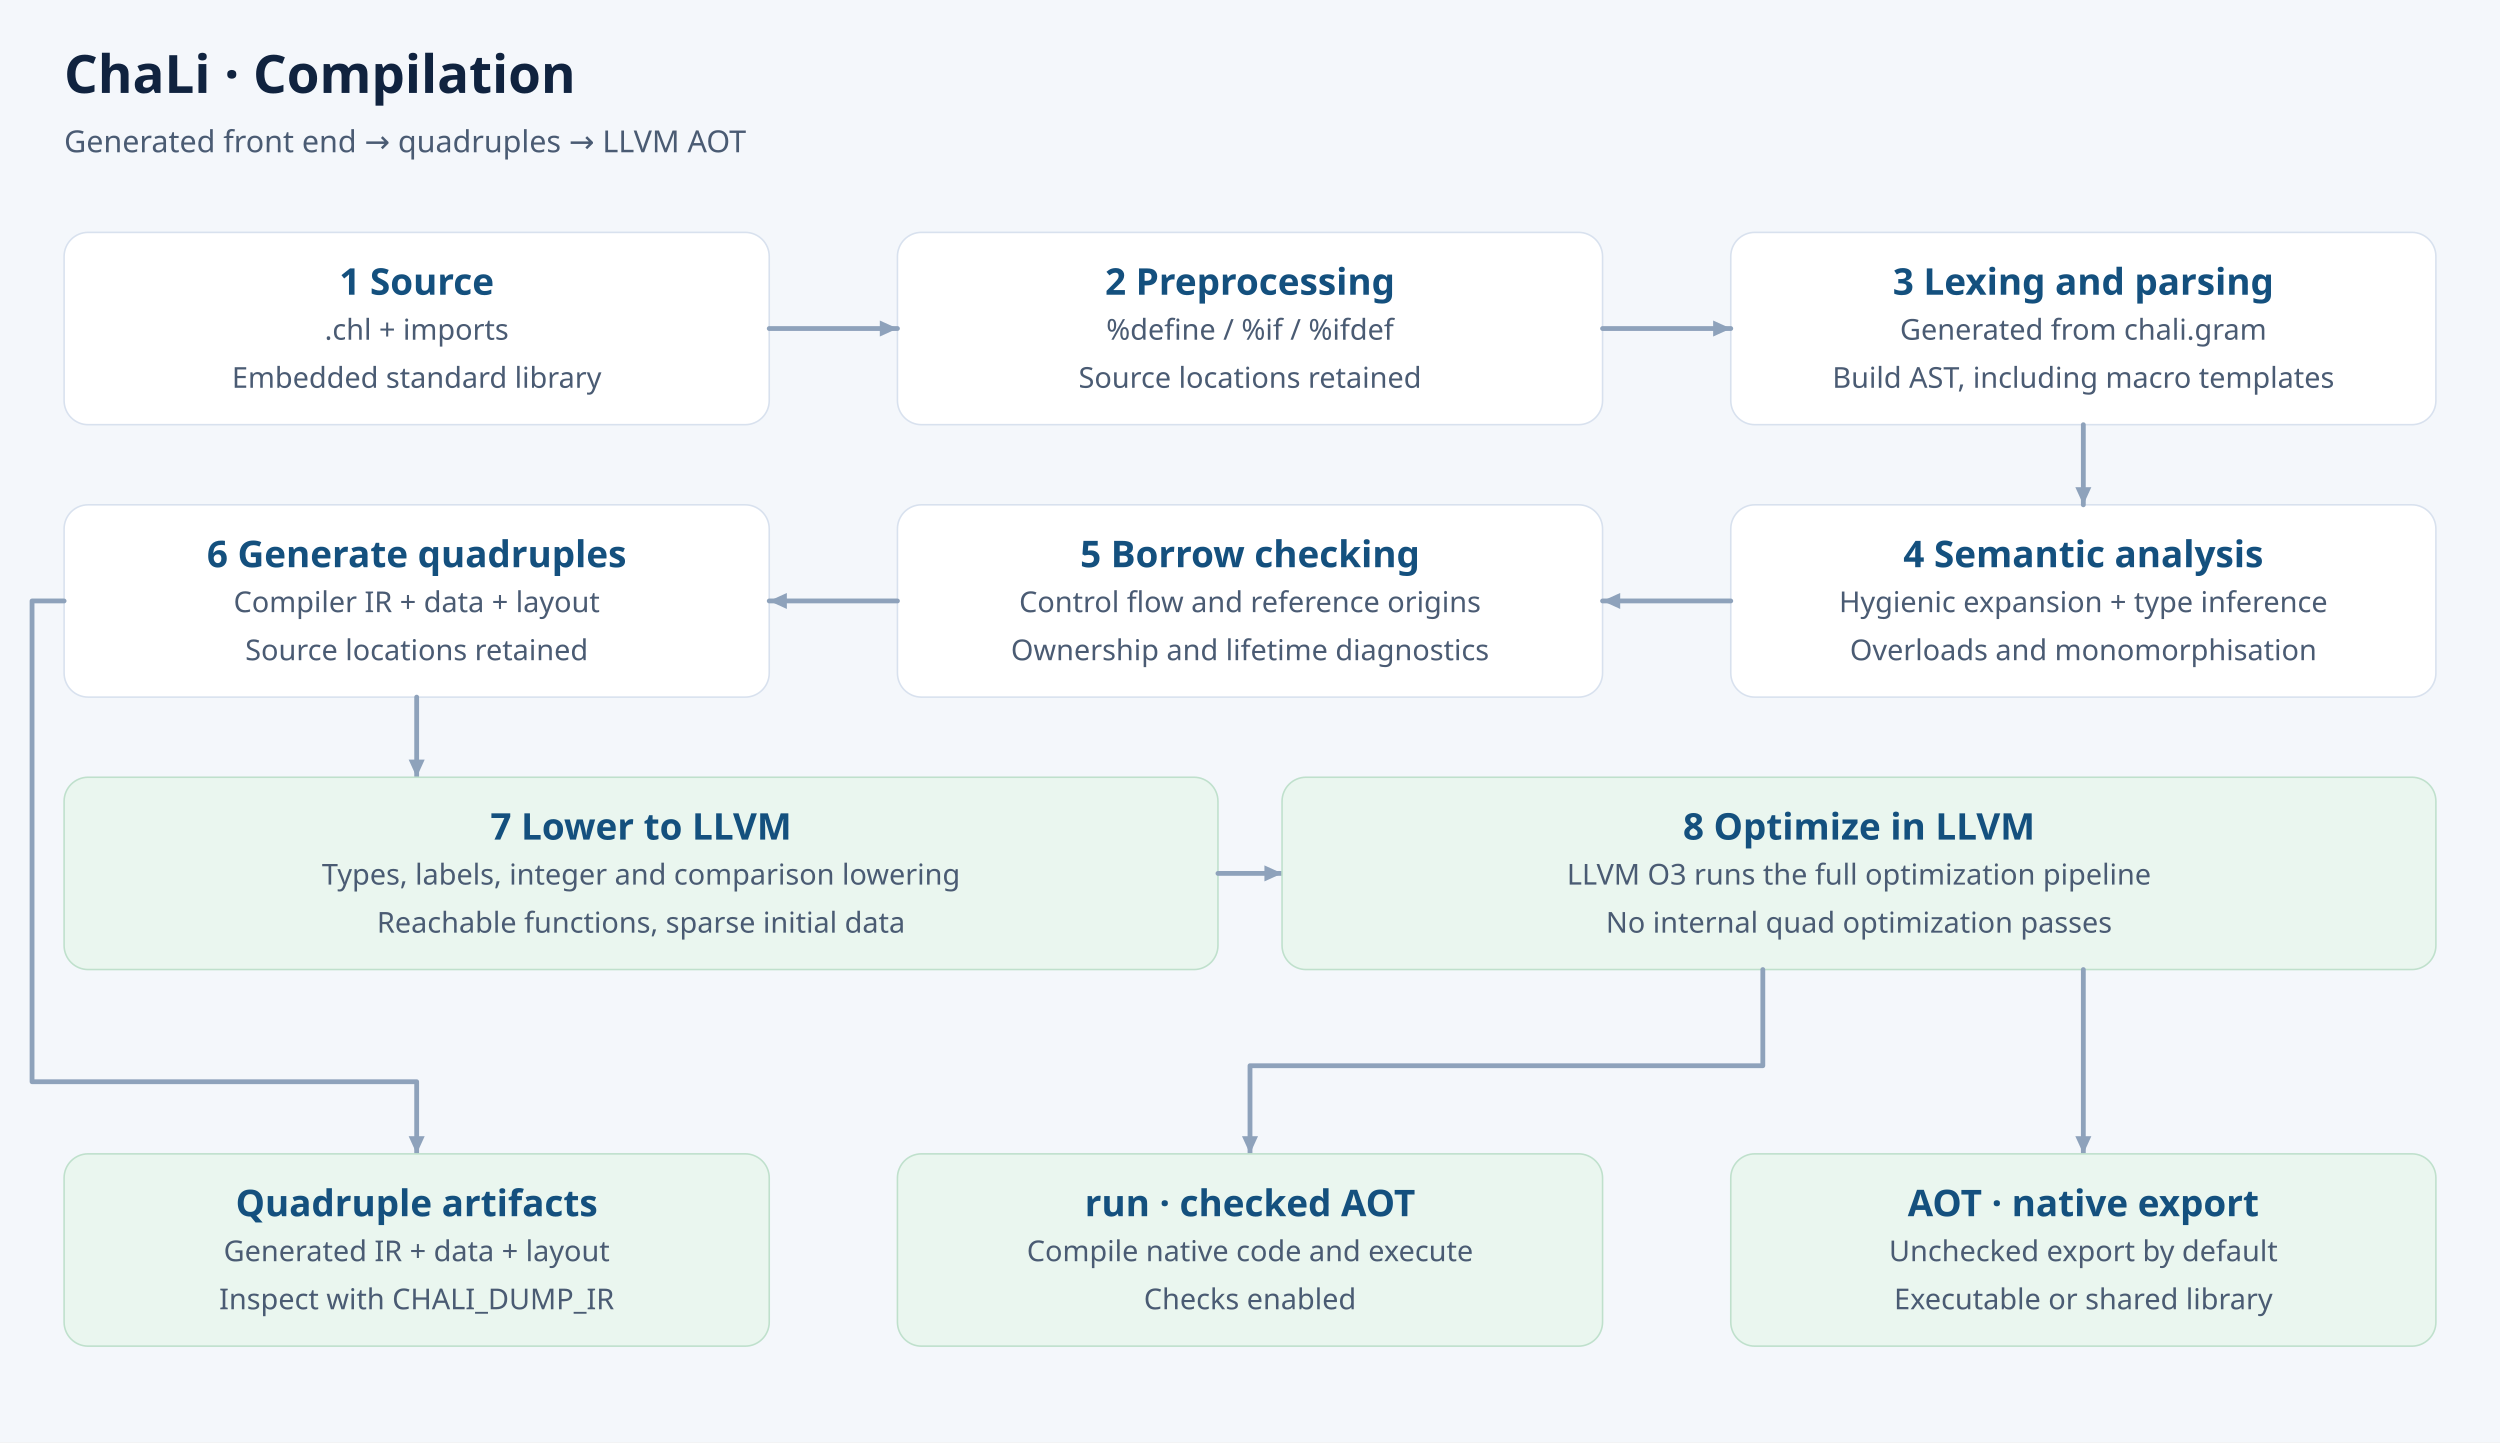
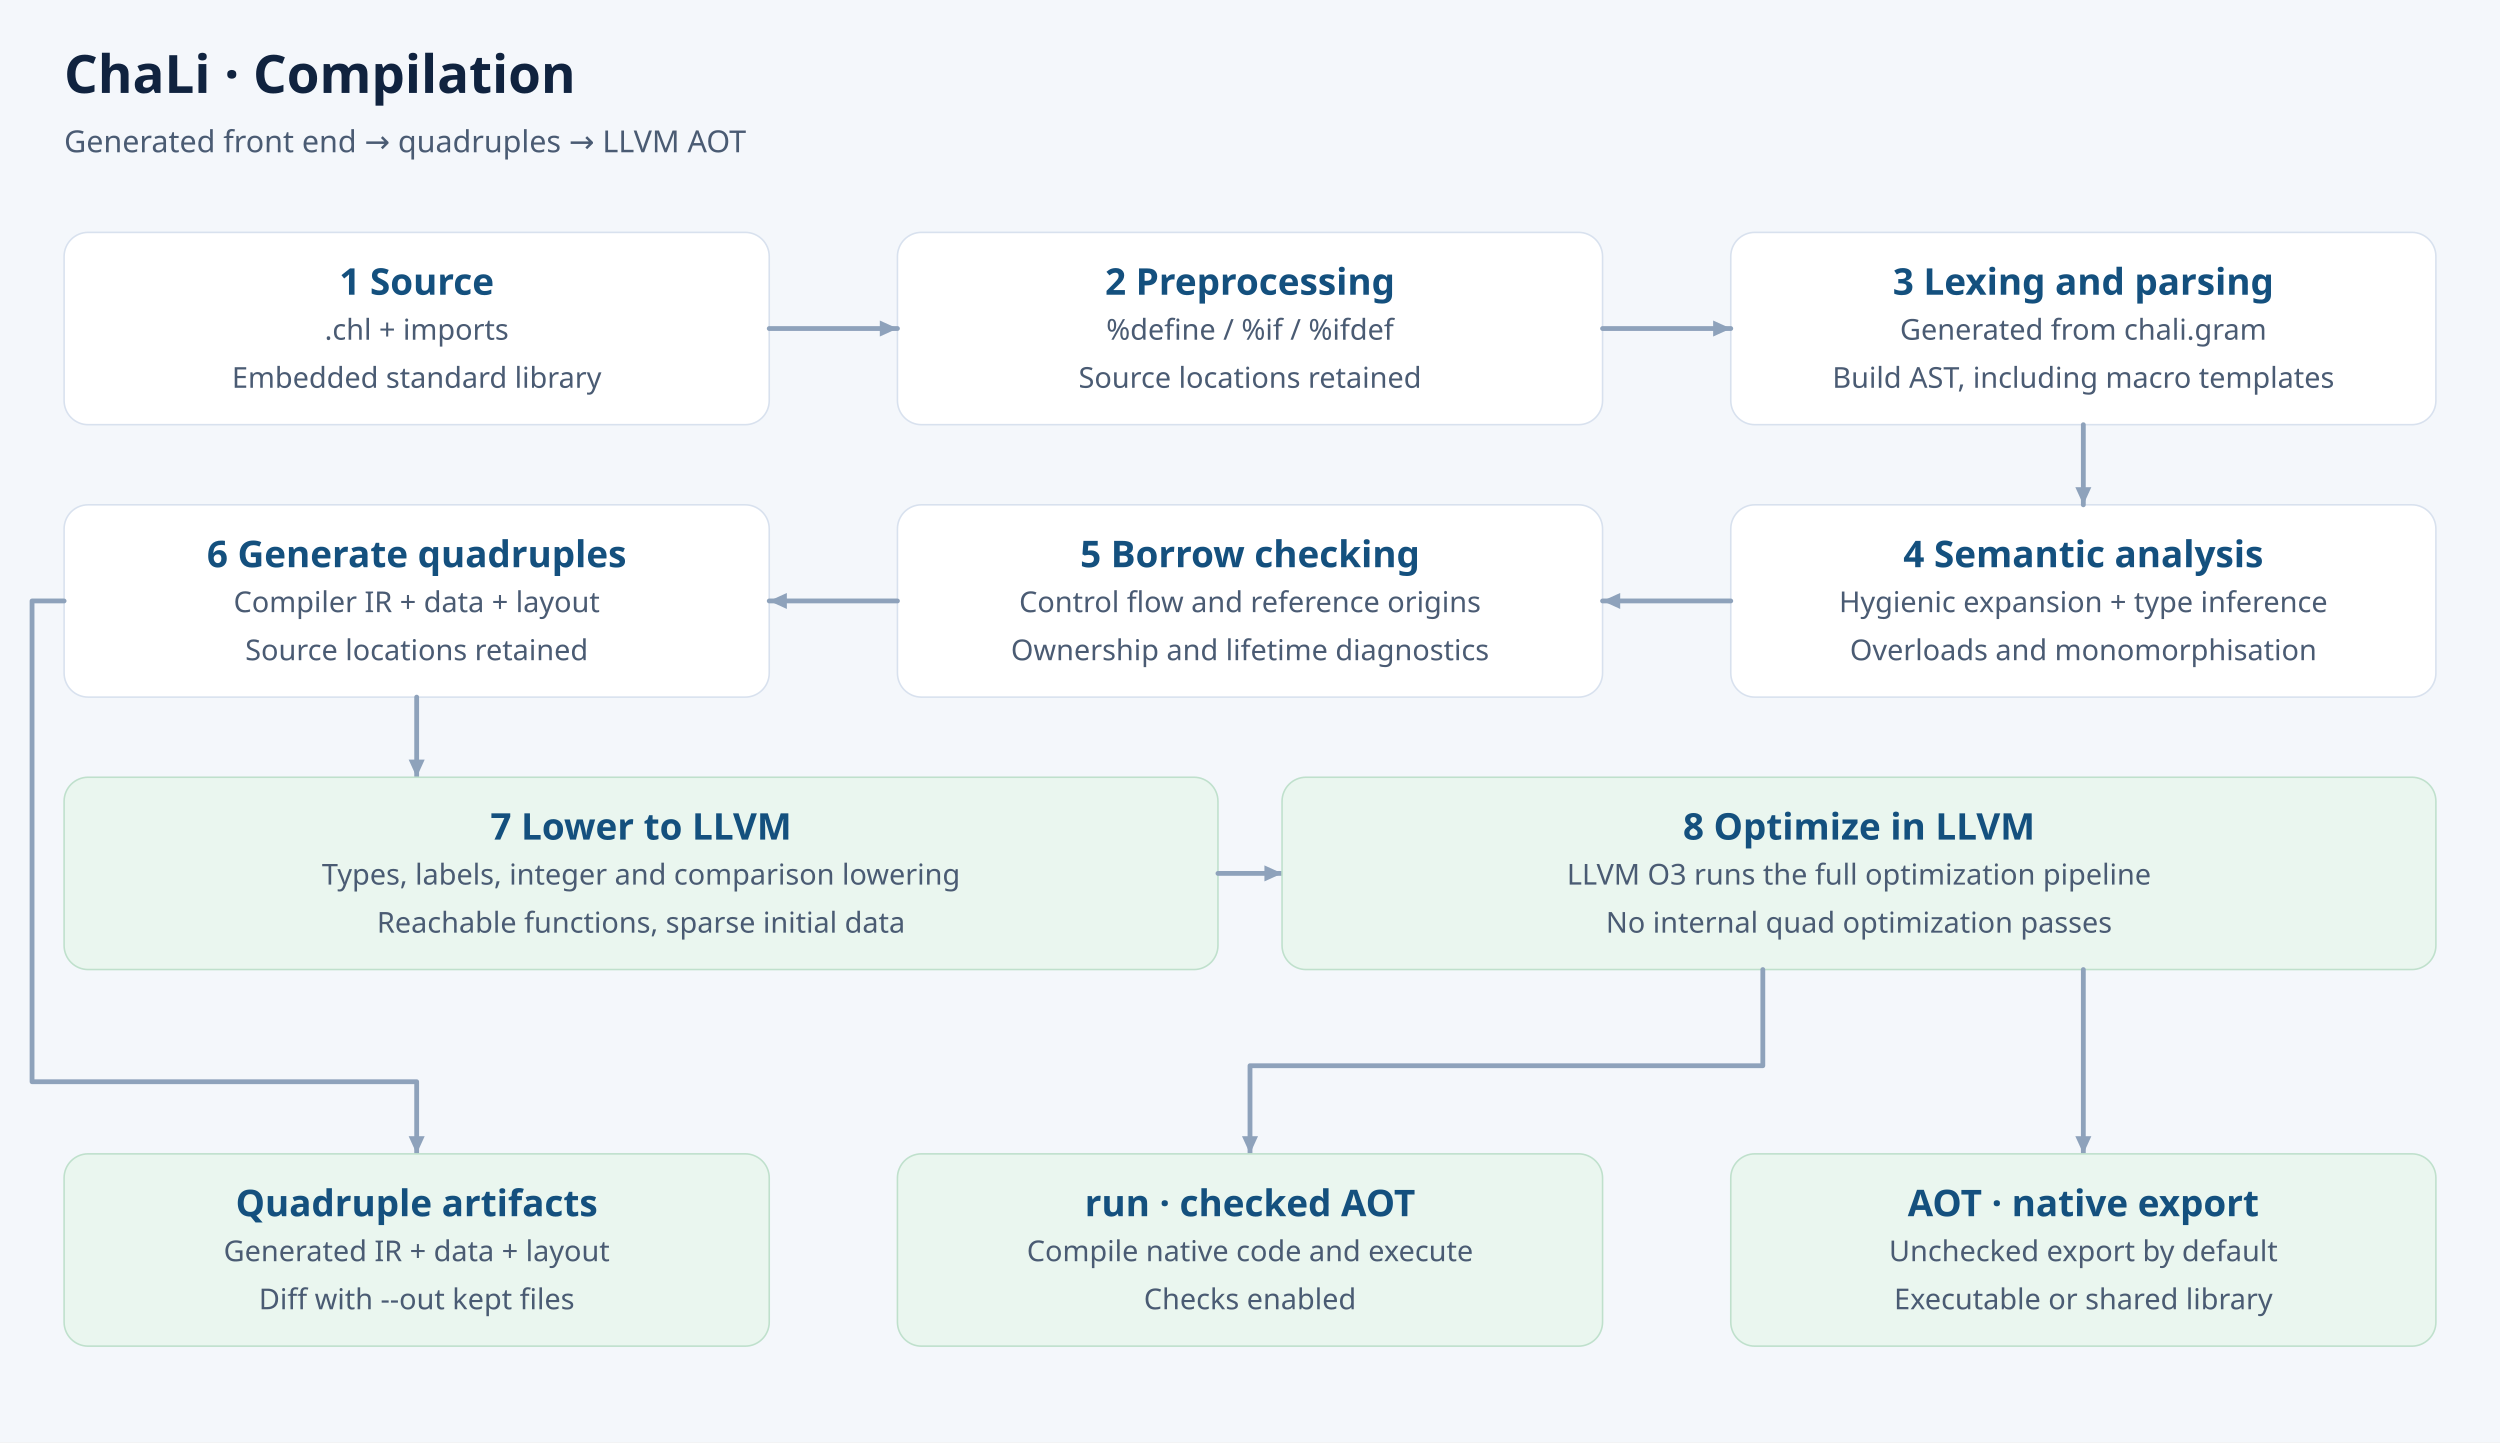
<svg xmlns="http://www.w3.org/2000/svg" width="1560" height="900" viewBox="0 0 1560 900">
  <rect width="1560" height="900" fill="#f4f7fb" />
  <text x="40" y="58" font-family="Microsoft YaHei, Segoe UI, Noto Sans SC, sans-serif" font-size="33" font-weight="700" fill="#10233f">ChaLi · Compilation</text>
  <text x="40" y="95" font-family="Microsoft YaHei, Segoe UI, Noto Sans SC, sans-serif" font-size="19" fill="#4a5b73">Generated front end → quadruples → LLVM AOT</text>
  <rect x="40" y="145" width="440" height="120" rx="15" fill="#ffffff" stroke="#d8e1ee" stroke-width="1" />
  <text x="260" y="175" font-family="Microsoft YaHei, Segoe UI, Noto Sans SC, sans-serif" font-size="23" font-weight="700" fill="#14507e" text-anchor="middle" dominant-baseline="central">1  Source</text>
  <text x="260" y="205" font-family="Microsoft YaHei, Segoe UI, Noto Sans SC, sans-serif" font-size="18" fill="#4a5b73" text-anchor="middle" dominant-baseline="central">.chl + imports</text>
  <text x="260" y="235" font-family="Microsoft YaHei, Segoe UI, Noto Sans SC, sans-serif" font-size="18" fill="#4a5b73" text-anchor="middle" dominant-baseline="central">Embedded standard library</text>
  <rect x="560" y="145" width="440" height="120" rx="15" fill="#ffffff" stroke="#d8e1ee" stroke-width="1" />
  <text x="780" y="175" font-family="Microsoft YaHei, Segoe UI, Noto Sans SC, sans-serif" font-size="23" font-weight="700" fill="#14507e" text-anchor="middle" dominant-baseline="central">2  Preprocessing</text>
  <text x="780" y="205" font-family="Microsoft YaHei, Segoe UI, Noto Sans SC, sans-serif" font-size="18" fill="#4a5b73" text-anchor="middle" dominant-baseline="central">%define / %if / %ifdef</text>
  <text x="780" y="235" font-family="Microsoft YaHei, Segoe UI, Noto Sans SC, sans-serif" font-size="18" fill="#4a5b73" text-anchor="middle" dominant-baseline="central">Source locations retained</text>
  <rect x="1080" y="145" width="440" height="120" rx="15" fill="#ffffff" stroke="#d8e1ee" stroke-width="1" />
  <text x="1300" y="175" font-family="Microsoft YaHei, Segoe UI, Noto Sans SC, sans-serif" font-size="23" font-weight="700" fill="#14507e" text-anchor="middle" dominant-baseline="central">3  Lexing and parsing</text>
  <text x="1300" y="205" font-family="Microsoft YaHei, Segoe UI, Noto Sans SC, sans-serif" font-size="18" fill="#4a5b73" text-anchor="middle" dominant-baseline="central">Generated from chali.gram</text>
  <text x="1300" y="235" font-family="Microsoft YaHei, Segoe UI, Noto Sans SC, sans-serif" font-size="18" fill="#4a5b73" text-anchor="middle" dominant-baseline="central">Build AST, including macro templates</text>
  <rect x="1080" y="315" width="440" height="120" rx="15" fill="#ffffff" stroke="#d8e1ee" stroke-width="1" />
  <text x="1300" y="345" font-family="Microsoft YaHei, Segoe UI, Noto Sans SC, sans-serif" font-size="23" font-weight="700" fill="#14507e" text-anchor="middle" dominant-baseline="central">4  Semantic analysis</text>
  <text x="1300" y="375" font-family="Microsoft YaHei, Segoe UI, Noto Sans SC, sans-serif" font-size="18" fill="#4a5b73" text-anchor="middle" dominant-baseline="central">Hygienic expansion + type inference</text>
  <text x="1300" y="405" font-family="Microsoft YaHei, Segoe UI, Noto Sans SC, sans-serif" font-size="18" fill="#4a5b73" text-anchor="middle" dominant-baseline="central">Overloads and monomorphisation</text>
  <rect x="560" y="315" width="440" height="120" rx="15" fill="#ffffff" stroke="#d8e1ee" stroke-width="1" />
  <text x="780" y="345" font-family="Microsoft YaHei, Segoe UI, Noto Sans SC, sans-serif" font-size="23" font-weight="700" fill="#14507e" text-anchor="middle" dominant-baseline="central">5  Borrow checking</text>
  <text x="780" y="375" font-family="Microsoft YaHei, Segoe UI, Noto Sans SC, sans-serif" font-size="18" fill="#4a5b73" text-anchor="middle" dominant-baseline="central">Control flow and reference origins</text>
  <text x="780" y="405" font-family="Microsoft YaHei, Segoe UI, Noto Sans SC, sans-serif" font-size="18" fill="#4a5b73" text-anchor="middle" dominant-baseline="central">Ownership and lifetime diagnostics</text>
  <rect x="40" y="315" width="440" height="120" rx="15" fill="#ffffff" stroke="#d8e1ee" stroke-width="1" />
  <text x="260" y="345" font-family="Microsoft YaHei, Segoe UI, Noto Sans SC, sans-serif" font-size="23" font-weight="700" fill="#14507e" text-anchor="middle" dominant-baseline="central">6  Generate quadruples</text>
  <text x="260" y="375" font-family="Microsoft YaHei, Segoe UI, Noto Sans SC, sans-serif" font-size="18" fill="#4a5b73" text-anchor="middle" dominant-baseline="central">Compiler IR + data + layout</text>
  <text x="260" y="405" font-family="Microsoft YaHei, Segoe UI, Noto Sans SC, sans-serif" font-size="18" fill="#4a5b73" text-anchor="middle" dominant-baseline="central">Source locations retained</text>
  <polyline points="480,205 560,205" fill="none" stroke="#8ea2bb" stroke-width="3" stroke-linecap="round" stroke-linejoin="round" />
  <polygon points="560,205 549,210 549,200" fill="#8ea2bb" />
  <polyline points="1000,205 1080,205" fill="none" stroke="#8ea2bb" stroke-width="3" stroke-linecap="round" stroke-linejoin="round" />
  <polygon points="1080,205 1069,210 1069,200" fill="#8ea2bb" />
  <polyline points="1300,265 1300,315" fill="none" stroke="#8ea2bb" stroke-width="3" stroke-linecap="round" stroke-linejoin="round" />
  <polygon points="1300,315 1295,304 1305,304" fill="#8ea2bb" />
  <polyline points="1080,375 1000,375" fill="none" stroke="#8ea2bb" stroke-width="3" stroke-linecap="round" stroke-linejoin="round" />
  <polygon points="1000,375 1011,370 1011,380" fill="#8ea2bb" />
  <polyline points="560,375 480,375" fill="none" stroke="#8ea2bb" stroke-width="3" stroke-linecap="round" stroke-linejoin="round" />
  <polygon points="480,375 491,370 491,380" fill="#8ea2bb" />
  <polyline points="260,435 260,485" fill="none" stroke="#8ea2bb" stroke-width="3" stroke-linecap="round" stroke-linejoin="round" />
  <polygon points="260,485 255,474 265,474" fill="#8ea2bb" />
  <rect x="40" y="485" width="720" height="120" rx="15" fill="#eaf6ef" stroke="#bfe0cc" stroke-width="1" />
  <text x="400" y="515" font-family="Microsoft YaHei, Segoe UI, Noto Sans SC, sans-serif" font-size="23" font-weight="700" fill="#14507e" text-anchor="middle" dominant-baseline="central">7  Lower to LLVM</text>
  <text x="400" y="545" font-family="Microsoft YaHei, Segoe UI, Noto Sans SC, sans-serif" font-size="18" fill="#4a5b73" text-anchor="middle" dominant-baseline="central">Types, labels, integer and comparison lowering</text>
  <text x="400" y="575" font-family="Microsoft YaHei, Segoe UI, Noto Sans SC, sans-serif" font-size="18" fill="#4a5b73" text-anchor="middle" dominant-baseline="central">Reachable functions, sparse initial data</text>
  <polyline points="760,545 800,545" fill="none" stroke="#8ea2bb" stroke-width="3" stroke-linecap="round" stroke-linejoin="round" />
  <polygon points="800,545 789,550 789,540" fill="#8ea2bb" />
  <rect x="800" y="485" width="720" height="120" rx="15" fill="#eaf6ef" stroke="#bfe0cc" stroke-width="1" />
  <text x="1160" y="515" font-family="Microsoft YaHei, Segoe UI, Noto Sans SC, sans-serif" font-size="23" font-weight="700" fill="#14507e" text-anchor="middle" dominant-baseline="central">8  Optimize in LLVM</text>
  <text x="1160" y="545" font-family="Microsoft YaHei, Segoe UI, Noto Sans SC, sans-serif" font-size="18" fill="#4a5b73" text-anchor="middle" dominant-baseline="central">LLVM O3 runs the full optimization pipeline</text>
  <text x="1160" y="575" font-family="Microsoft YaHei, Segoe UI, Noto Sans SC, sans-serif" font-size="18" fill="#4a5b73" text-anchor="middle" dominant-baseline="central">No internal quad optimization passes</text>
  <polyline points="40,375 20,375 20,675 260,675 260,720" fill="none" stroke="#8ea2bb" stroke-width="3" stroke-linecap="round" stroke-linejoin="round" />
  <polygon points="260,720 255,709 265,709" fill="#8ea2bb" />
  <polyline points="1100,605 1100,665 780,665 780,720" fill="none" stroke="#8ea2bb" stroke-width="3" stroke-linecap="round" stroke-linejoin="round" />
  <polygon points="780,720 775,709 785,709" fill="#8ea2bb" />
  <polyline points="1300,605 1300,720" fill="none" stroke="#8ea2bb" stroke-width="3" stroke-linecap="round" stroke-linejoin="round" />
  <polygon points="1300,720 1295,709 1305,709" fill="#8ea2bb" />
  <rect x="40" y="720" width="440" height="120" rx="15" fill="#eaf6ef" stroke="#bfe0cc" stroke-width="1" />
  <text x="260" y="750" font-family="Microsoft YaHei, Segoe UI, Noto Sans SC, sans-serif" font-size="23" font-weight="700" fill="#14507e" text-anchor="middle" dominant-baseline="central">Quadruple artifacts</text>
  <text x="260" y="780" font-family="Microsoft YaHei, Segoe UI, Noto Sans SC, sans-serif" font-size="18" fill="#4a5b73" text-anchor="middle" dominant-baseline="central">Generated IR + data + layout</text>
-   <text x="260" y="810" font-family="Microsoft YaHei, Segoe UI, Noto Sans SC, sans-serif" font-size="18" fill="#4a5b73" text-anchor="middle" dominant-baseline="central">Inspect with CHALI_DUMP_IR</text>
+   <text x="260" y="810" font-family="Microsoft YaHei, Segoe UI, Noto Sans SC, sans-serif" font-size="18" fill="#4a5b73" text-anchor="middle" dominant-baseline="central">Diff with --out kept files</text>
  <rect x="560" y="720" width="440" height="120" rx="15" fill="#eaf6ef" stroke="#bfe0cc" stroke-width="1" />
  <text x="780" y="750" font-family="Microsoft YaHei, Segoe UI, Noto Sans SC, sans-serif" font-size="23" font-weight="700" fill="#14507e" text-anchor="middle" dominant-baseline="central">run · checked AOT</text>
  <text x="780" y="780" font-family="Microsoft YaHei, Segoe UI, Noto Sans SC, sans-serif" font-size="18" fill="#4a5b73" text-anchor="middle" dominant-baseline="central">Compile native code and execute</text>
  <text x="780" y="810" font-family="Microsoft YaHei, Segoe UI, Noto Sans SC, sans-serif" font-size="18" fill="#4a5b73" text-anchor="middle" dominant-baseline="central">Checks enabled</text>
  <rect x="1080" y="720" width="440" height="120" rx="15" fill="#eaf6ef" stroke="#bfe0cc" stroke-width="1" />
  <text x="1300" y="750" font-family="Microsoft YaHei, Segoe UI, Noto Sans SC, sans-serif" font-size="23" font-weight="700" fill="#14507e" text-anchor="middle" dominant-baseline="central">AOT · native export</text>
  <text x="1300" y="780" font-family="Microsoft YaHei, Segoe UI, Noto Sans SC, sans-serif" font-size="18" fill="#4a5b73" text-anchor="middle" dominant-baseline="central">Unchecked export by default</text>
  <text x="1300" y="810" font-family="Microsoft YaHei, Segoe UI, Noto Sans SC, sans-serif" font-size="18" fill="#4a5b73" text-anchor="middle" dominant-baseline="central">Executable or shared library</text>
</svg>
